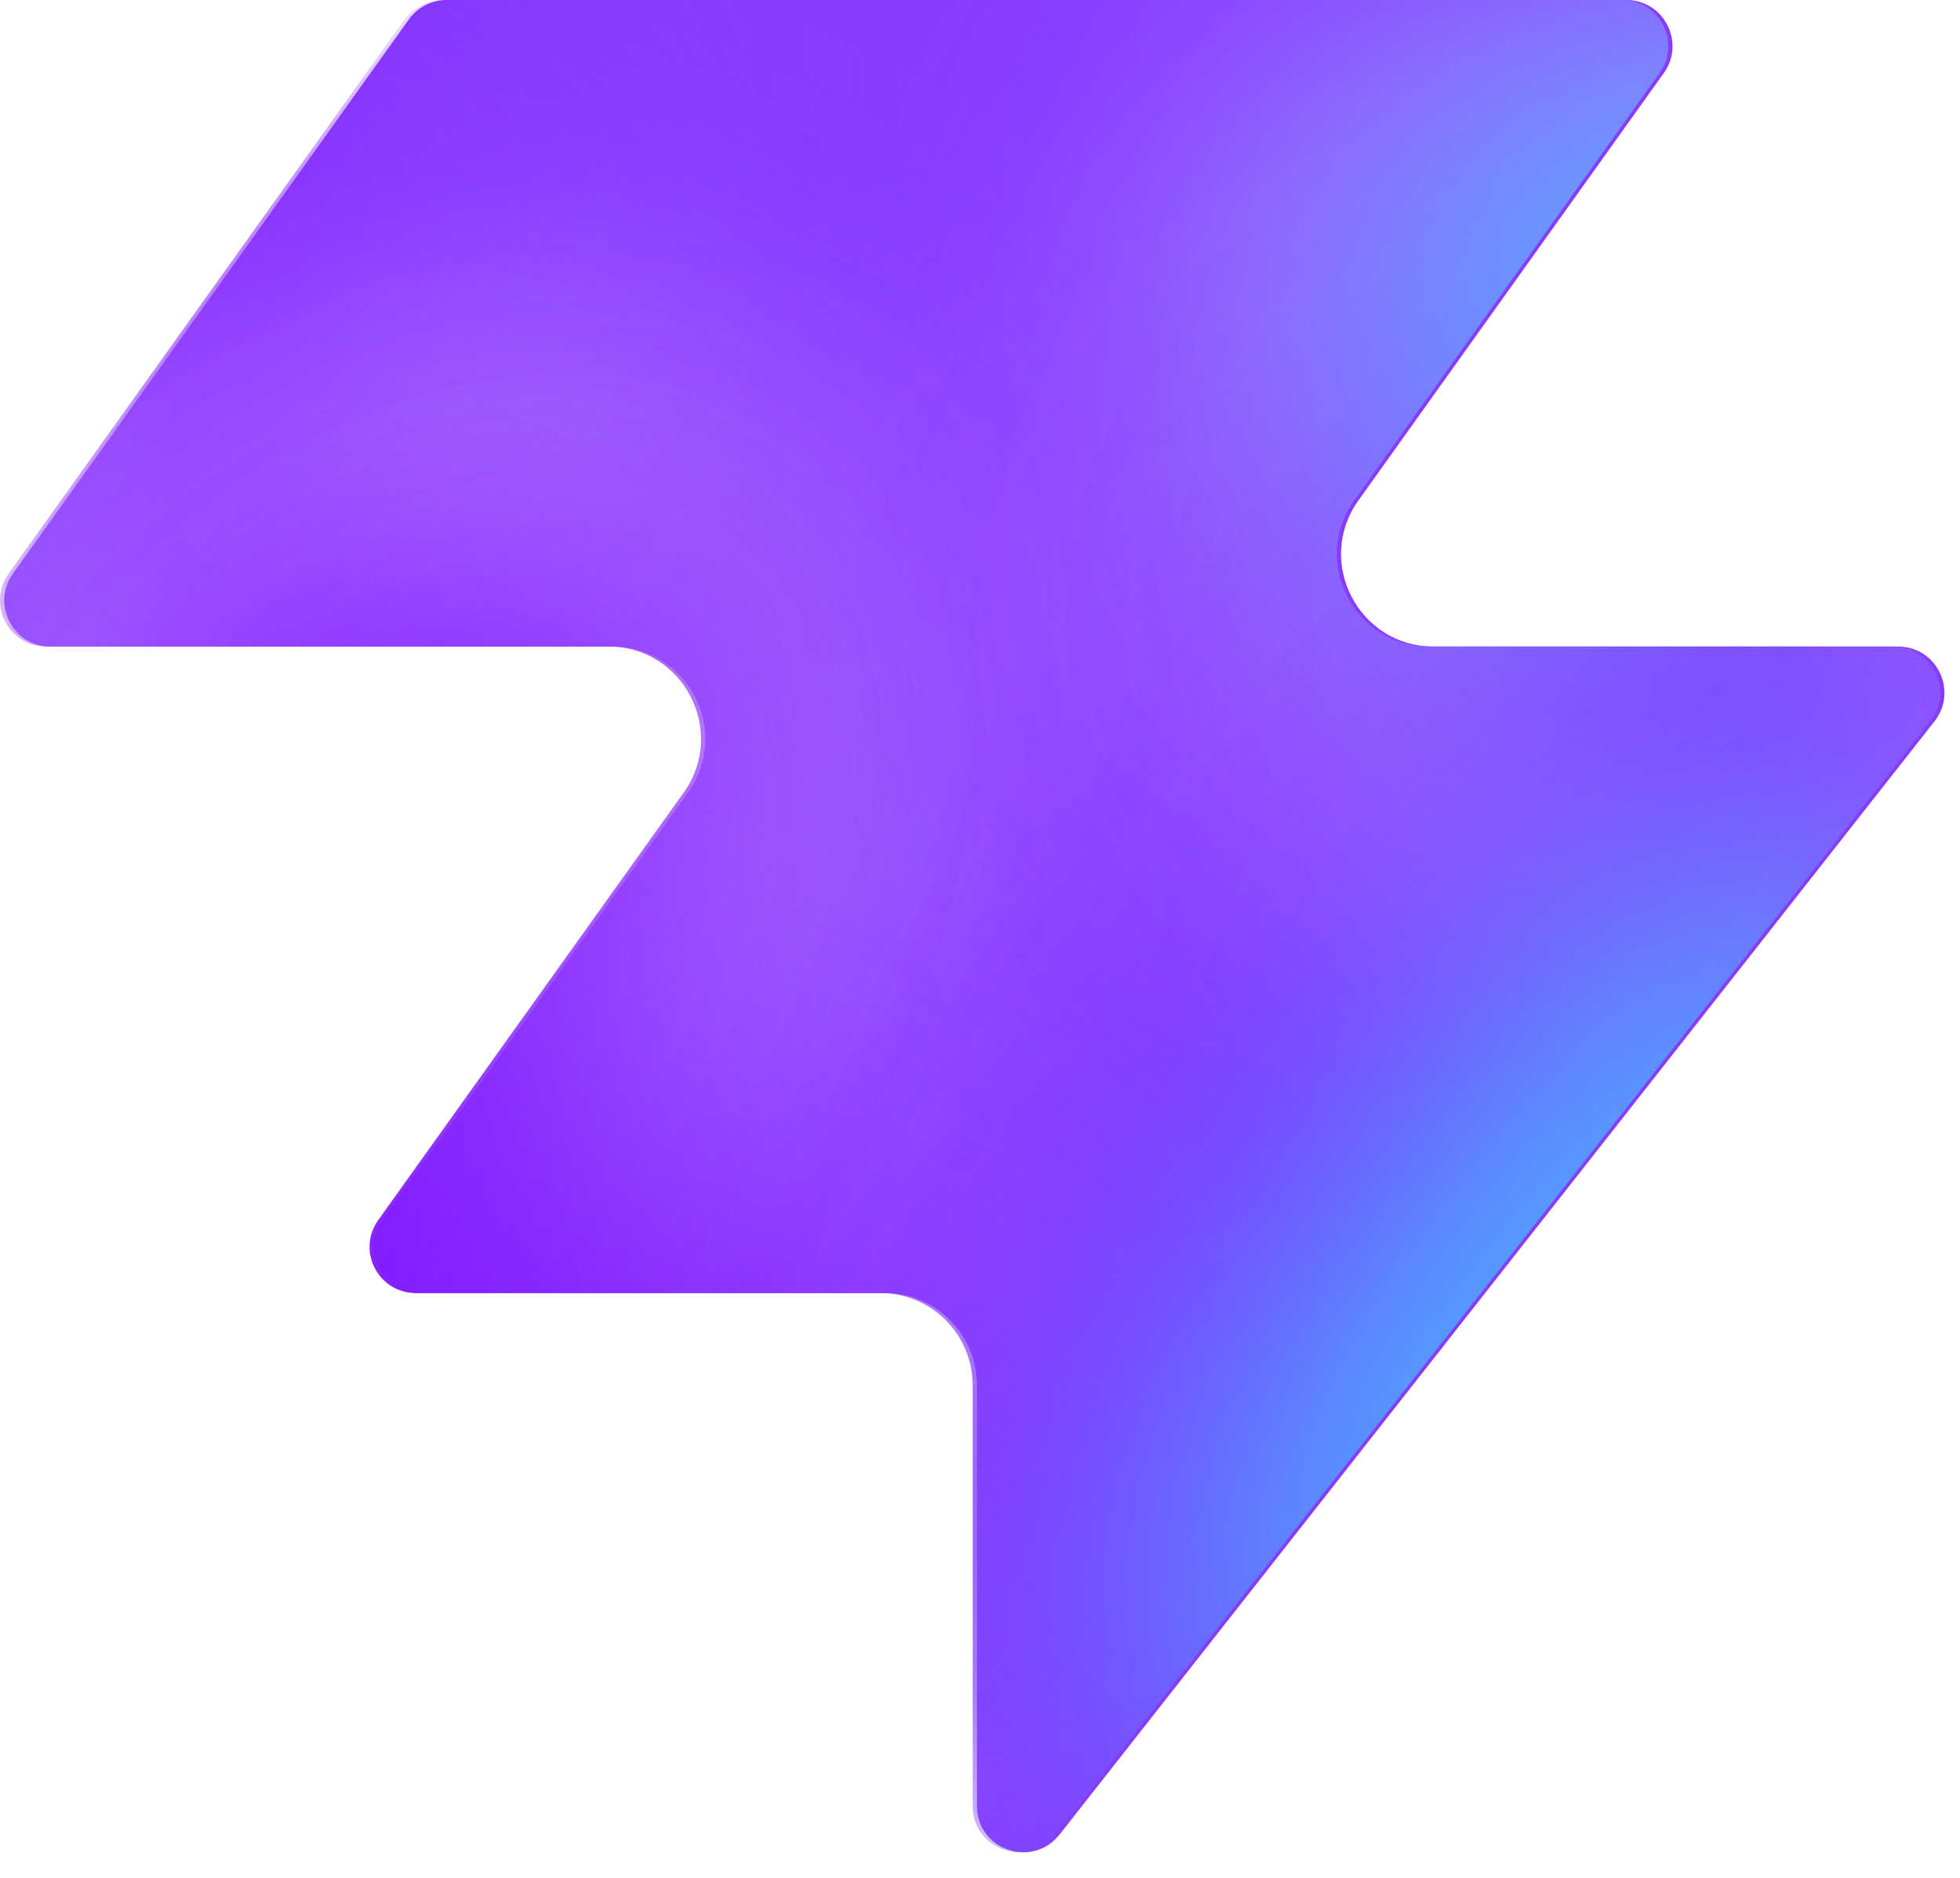
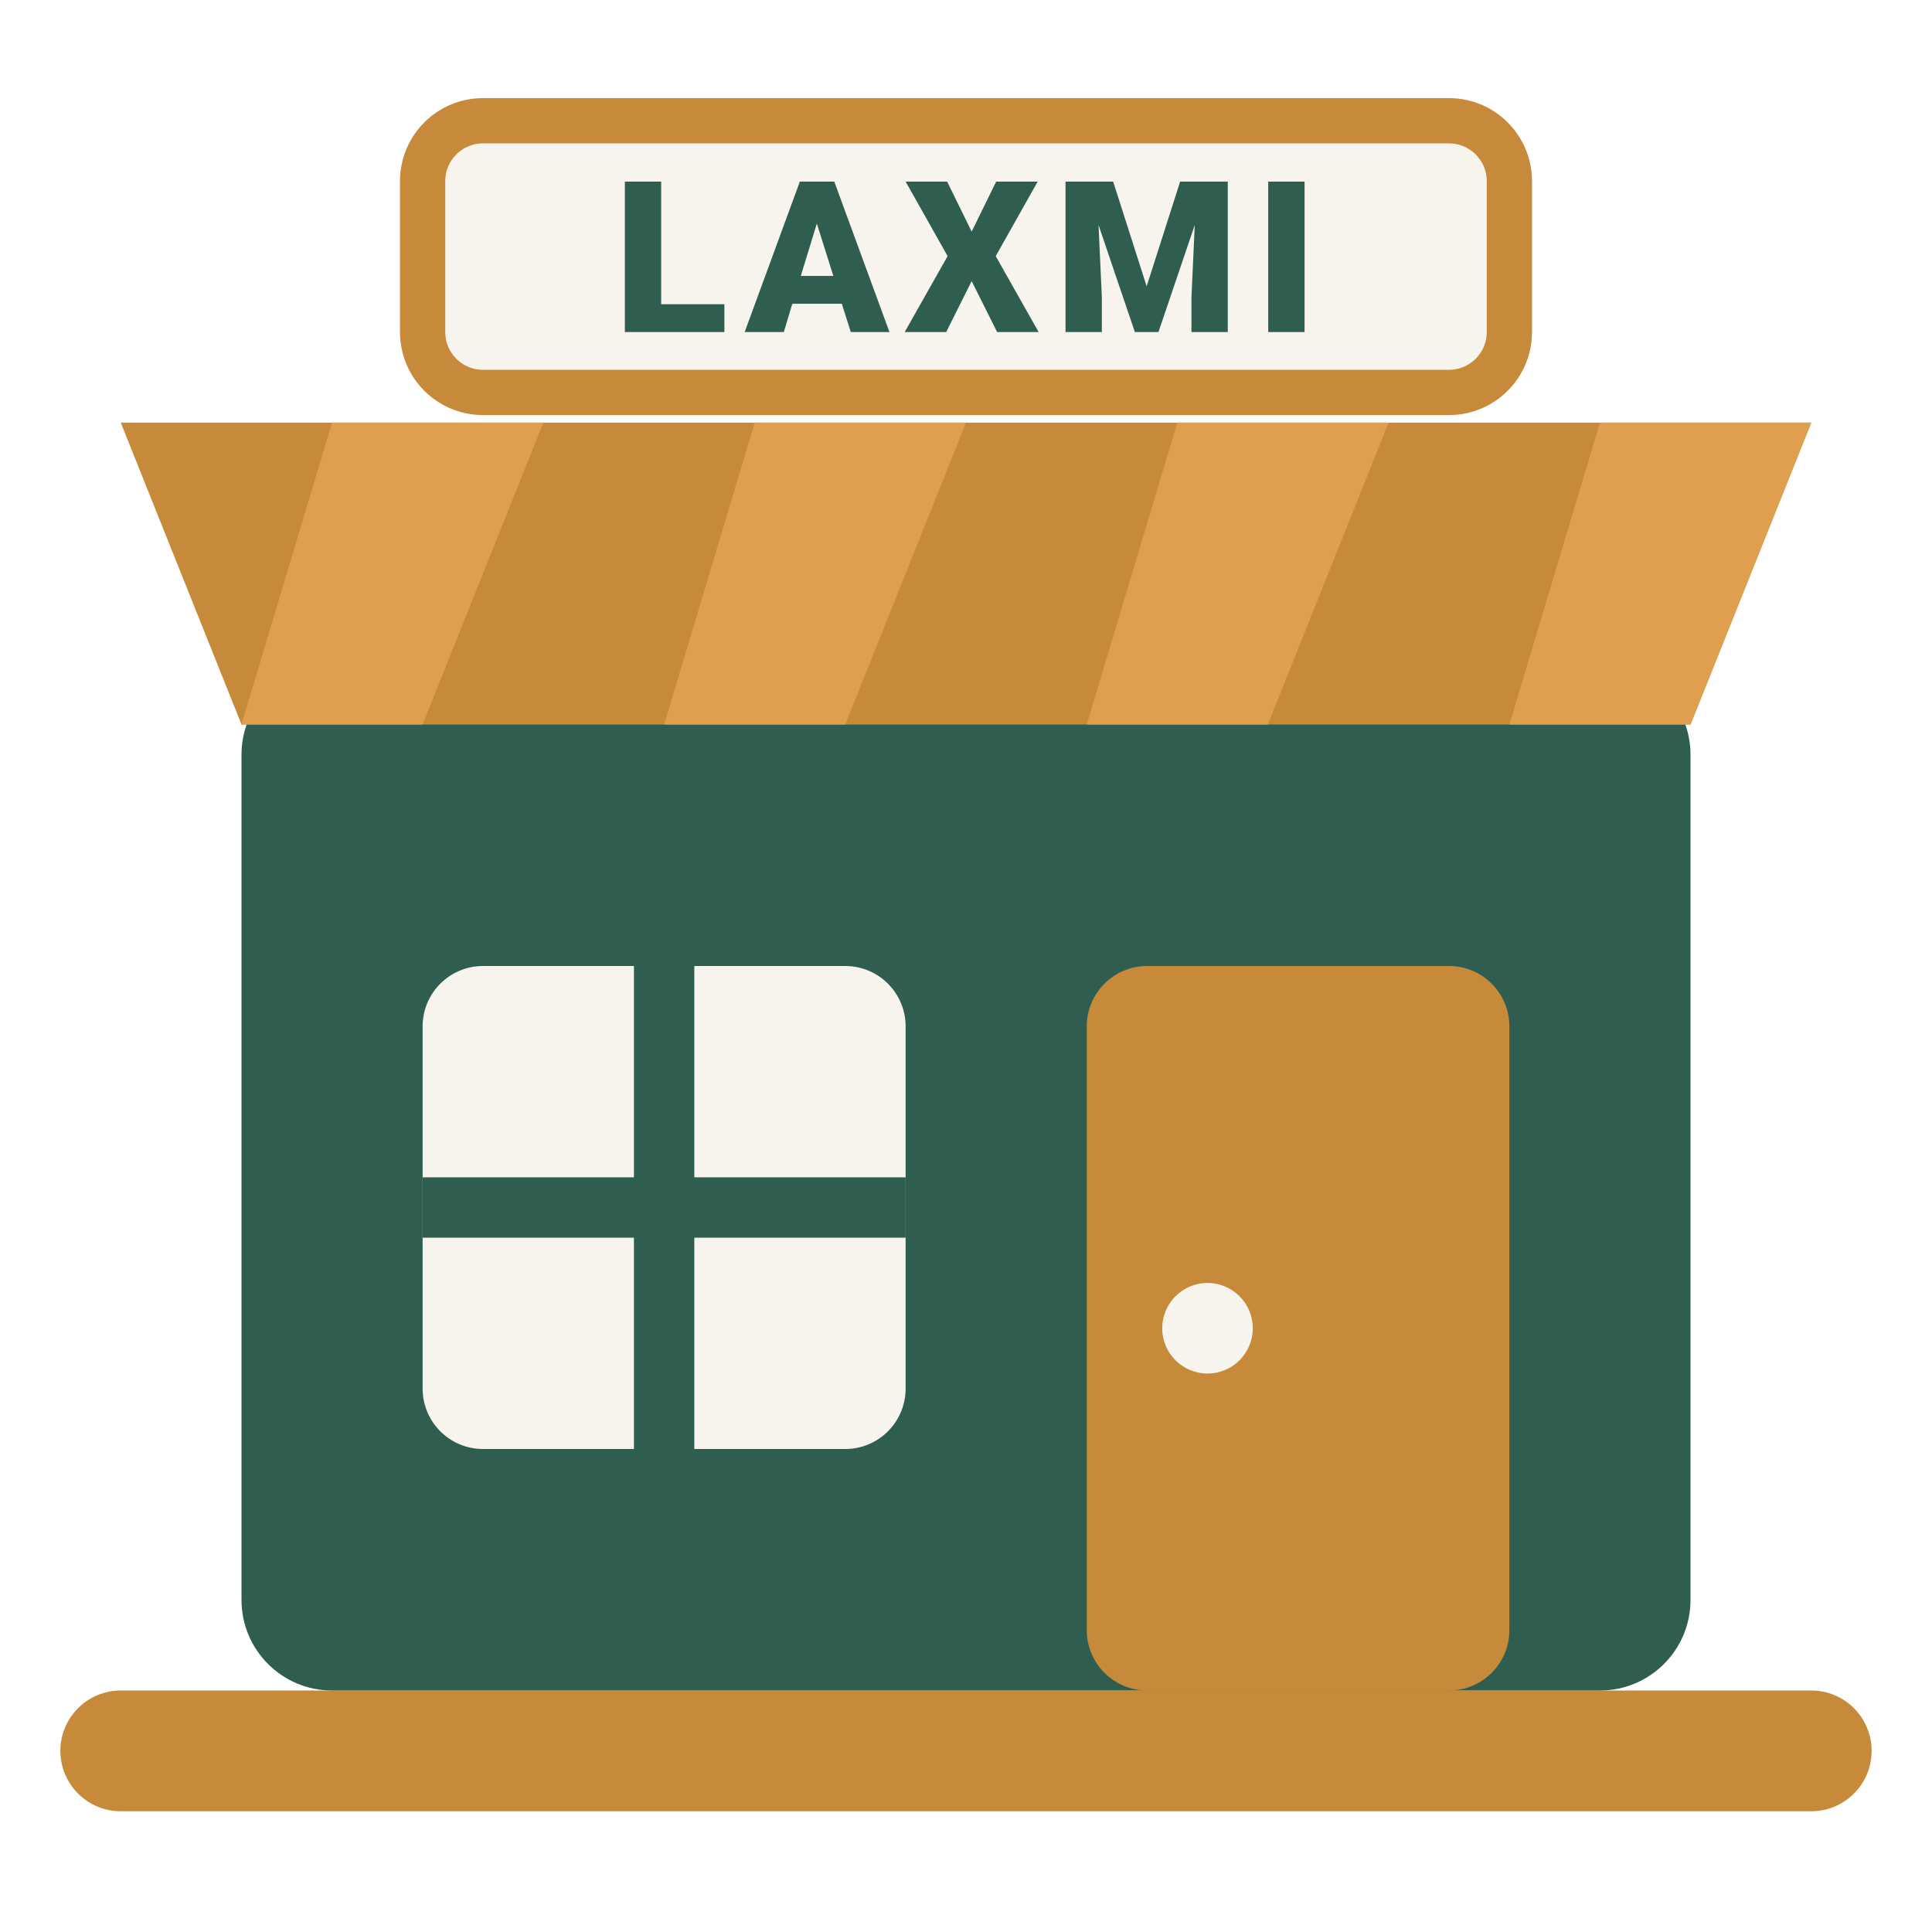
- <svg xmlns="http://www.w3.org/2000/svg" width="48" height="46" fill="none" viewBox="0 0 48 46">
-   <path fill="#863bff" d="M25.946 44.938c-.664.845-2.021.375-2.021-.698V33.937a2.26 2.26 0 0 0-2.262-2.262H10.287c-.92 0-1.456-1.04-.92-1.788l7.48-10.471c1.07-1.497 0-3.578-1.842-3.578H1.237c-.92 0-1.456-1.04-.92-1.788L10.013.474c.214-.297.556-.474.92-.474h28.894c.92 0 1.456 1.04.92 1.788l-7.48 10.471c-1.07 1.498 0 3.579 1.842 3.579h11.377c.943 0 1.473 1.088.89 1.83L25.947 44.94z" style="fill:#863bff;fill:color(display-p3 .525 .23 1);fill-opacity:1" />
-   <mask id="a" width="48" height="46" x="0" y="0" maskUnits="userSpaceOnUse" style="mask-type:alpha">
-     <path fill="#000" d="M25.842 44.938c-.664.844-2.021.375-2.021-.698V33.937a2.26 2.26 0 0 0-2.262-2.262H10.183c-.92 0-1.456-1.04-.92-1.788l7.48-10.471c1.07-1.498 0-3.579-1.842-3.579H1.133c-.92 0-1.456-1.04-.92-1.787L9.91.473c.214-.297.556-.474.92-.474h28.894c.92 0 1.456 1.04.92 1.788l-7.48 10.471c-1.07 1.498 0 3.578 1.842 3.578h11.377c.943 0 1.473 1.088.89 1.832L25.843 44.94z" style="fill:#000;fill-opacity:1" />
-   </mask>
-   <g mask="url(#a)">
-     <g filter="url(#b)">
-       <ellipse cx="5.508" cy="14.704" fill="#ede6ff" rx="5.508" ry="14.704" style="fill:#ede6ff;fill:color(display-p3 .927 .903 1);fill-opacity:1" transform="matrix(.00324 1 1 -.00324 -4.47 31.516)" />
-     </g>
-     <g filter="url(#c)">
-       <ellipse cx="10.399" cy="29.851" fill="#ede6ff" rx="10.399" ry="29.851" style="fill:#ede6ff;fill:color(display-p3 .927 .903 1);fill-opacity:1" transform="matrix(.00324 1 1 -.00324 -39.328 7.883)" />
-     </g>
-     <g filter="url(#d)">
-       <ellipse cx="5.508" cy="30.487" fill="#7e14ff" rx="5.508" ry="30.487" style="fill:#7e14ff;fill:color(display-p3 .492 .077 1);fill-opacity:1" transform="rotate(89.814 -25.913 -14.639)scale(1 -1)" />
-     </g>
-     <g filter="url(#e)">
-       <ellipse cx="5.508" cy="30.599" fill="#7e14ff" rx="5.508" ry="30.599" style="fill:#7e14ff;fill:color(display-p3 .492 .077 1);fill-opacity:1" transform="rotate(89.814 -32.644 -3.334)scale(1 -1)" />
-     </g>
-     <g filter="url(#f)">
-       <ellipse cx="5.508" cy="30.599" fill="#7e14ff" rx="5.508" ry="30.599" style="fill:#7e14ff;fill:color(display-p3 .492 .077 1);fill-opacity:1" transform="matrix(.00324 1 1 -.00324 -34.34 30.47)" />
-     </g>
-     <g filter="url(#g)">
-       <ellipse cx="14.072" cy="22.078" fill="#ede6ff" rx="14.072" ry="22.078" style="fill:#ede6ff;fill:color(display-p3 .927 .903 1);fill-opacity:1" transform="rotate(93.35 24.506 48.493)scale(-1 1)" />
-     </g>
-     <g filter="url(#h)">
-       <ellipse cx="3.47" cy="21.501" fill="#7e14ff" rx="3.47" ry="21.501" style="fill:#7e14ff;fill:color(display-p3 .492 .077 1);fill-opacity:1" transform="rotate(89.009 28.708 47.59)scale(-1 1)" />
-     </g>
-     <g filter="url(#i)">
-       <ellipse cx="3.47" cy="21.501" fill="#7e14ff" rx="3.47" ry="21.501" style="fill:#7e14ff;fill:color(display-p3 .492 .077 1);fill-opacity:1" transform="rotate(89.009 28.708 47.59)scale(-1 1)" />
-     </g>
-     <g filter="url(#j)">
-       <ellipse cx=".387" cy="8.972" fill="#7e14ff" rx="4.407" ry="29.108" style="fill:#7e14ff;fill:color(display-p3 .492 .077 1);fill-opacity:1" transform="rotate(39.51 .387 8.972)" />
-     </g>
-     <g filter="url(#k)">
-       <ellipse cx="47.523" cy="-6.092" fill="#7e14ff" rx="4.407" ry="29.108" style="fill:#7e14ff;fill:color(display-p3 .492 .077 1);fill-opacity:1" transform="rotate(37.892 47.523 -6.092)" />
-     </g>
-     <g filter="url(#l)">
-       <ellipse cx="41.412" cy="6.333" fill="#47bfff" rx="5.971" ry="9.665" style="fill:#47bfff;fill:color(display-p3 .28 .748 1);fill-opacity:1" transform="rotate(37.892 41.412 6.333)" />
-     </g>
-     <g filter="url(#m)">
-       <ellipse cx="-1.879" cy="38.332" fill="#7e14ff" rx="4.407" ry="29.108" style="fill:#7e14ff;fill:color(display-p3 .492 .077 1);fill-opacity:1" transform="rotate(37.892 -1.88 38.332)" />
-     </g>
-     <g filter="url(#n)">
-       <ellipse cx="-1.879" cy="38.332" fill="#7e14ff" rx="4.407" ry="29.108" style="fill:#7e14ff;fill:color(display-p3 .492 .077 1);fill-opacity:1" transform="rotate(37.892 -1.88 38.332)" />
-     </g>
-     <g filter="url(#o)">
-       <ellipse cx="35.651" cy="29.907" fill="#7e14ff" rx="4.407" ry="29.108" style="fill:#7e14ff;fill:color(display-p3 .492 .077 1);fill-opacity:1" transform="rotate(37.892 35.651 29.907)" />
-     </g>
-     <g filter="url(#p)">
-       <ellipse cx="38.418" cy="32.4" fill="#47bfff" rx="5.971" ry="15.297" style="fill:#47bfff;fill:color(display-p3 .28 .748 1);fill-opacity:1" transform="rotate(37.892 38.418 32.4)" />
-     </g>
-   </g>
-   <defs>
-     <filter id="b" width="60.045" height="41.654" x="-19.77" y="16.149" color-interpolation-filters="sRGB" filterUnits="userSpaceOnUse">
-       <feFlood flood-opacity="0" result="BackgroundImageFix" />
-       <feBlend in="SourceGraphic" in2="BackgroundImageFix" result="shape" />
-       <feGaussianBlur result="effect1_foregroundBlur_2002_17158" stdDeviation="7.659" />
-     </filter>
-     <filter id="c" width="90.34" height="51.437" x="-54.613" y="-7.533" color-interpolation-filters="sRGB" filterUnits="userSpaceOnUse">
-       <feFlood flood-opacity="0" result="BackgroundImageFix" />
-       <feBlend in="SourceGraphic" in2="BackgroundImageFix" result="shape" />
-       <feGaussianBlur result="effect1_foregroundBlur_2002_17158" stdDeviation="7.659" />
-     </filter>
-     <filter id="d" width="79.355" height="29.4" x="-49.64" y="2.03" color-interpolation-filters="sRGB" filterUnits="userSpaceOnUse">
-       <feFlood flood-opacity="0" result="BackgroundImageFix" />
-       <feBlend in="SourceGraphic" in2="BackgroundImageFix" result="shape" />
-       <feGaussianBlur result="effect1_foregroundBlur_2002_17158" stdDeviation="4.596" />
-     </filter>
-     <filter id="e" width="79.579" height="29.4" x="-45.045" y="20.029" color-interpolation-filters="sRGB" filterUnits="userSpaceOnUse">
-       <feFlood flood-opacity="0" result="BackgroundImageFix" />
-       <feBlend in="SourceGraphic" in2="BackgroundImageFix" result="shape" />
-       <feGaussianBlur result="effect1_foregroundBlur_2002_17158" stdDeviation="4.596" />
-     </filter>
-     <filter id="f" width="79.579" height="29.4" x="-43.513" y="21.178" color-interpolation-filters="sRGB" filterUnits="userSpaceOnUse">
-       <feFlood flood-opacity="0" result="BackgroundImageFix" />
-       <feBlend in="SourceGraphic" in2="BackgroundImageFix" result="shape" />
-       <feGaussianBlur result="effect1_foregroundBlur_2002_17158" stdDeviation="4.596" />
-     </filter>
-     <filter id="g" width="74.749" height="58.852" x="15.756" y="-17.901" color-interpolation-filters="sRGB" filterUnits="userSpaceOnUse">
-       <feFlood flood-opacity="0" result="BackgroundImageFix" />
-       <feBlend in="SourceGraphic" in2="BackgroundImageFix" result="shape" />
-       <feGaussianBlur result="effect1_foregroundBlur_2002_17158" stdDeviation="7.659" />
-     </filter>
-     <filter id="h" width="61.377" height="25.362" x="23.548" y="2.284" color-interpolation-filters="sRGB" filterUnits="userSpaceOnUse">
-       <feFlood flood-opacity="0" result="BackgroundImageFix" />
-       <feBlend in="SourceGraphic" in2="BackgroundImageFix" result="shape" />
-       <feGaussianBlur result="effect1_foregroundBlur_2002_17158" stdDeviation="4.596" />
-     </filter>
-     <filter id="i" width="61.377" height="25.362" x="23.548" y="2.284" color-interpolation-filters="sRGB" filterUnits="userSpaceOnUse">
-       <feFlood flood-opacity="0" result="BackgroundImageFix" />
-       <feBlend in="SourceGraphic" in2="BackgroundImageFix" result="shape" />
-       <feGaussianBlur result="effect1_foregroundBlur_2002_17158" stdDeviation="4.596" />
-     </filter>
-     <filter id="j" width="56.045" height="63.649" x="-27.636" y="-22.853" color-interpolation-filters="sRGB" filterUnits="userSpaceOnUse">
-       <feFlood flood-opacity="0" result="BackgroundImageFix" />
-       <feBlend in="SourceGraphic" in2="BackgroundImageFix" result="shape" />
-       <feGaussianBlur result="effect1_foregroundBlur_2002_17158" stdDeviation="4.596" />
-     </filter>
-     <filter id="k" width="54.814" height="64.646" x="20.116" y="-38.415" color-interpolation-filters="sRGB" filterUnits="userSpaceOnUse">
-       <feFlood flood-opacity="0" result="BackgroundImageFix" />
-       <feBlend in="SourceGraphic" in2="BackgroundImageFix" result="shape" />
-       <feGaussianBlur result="effect1_foregroundBlur_2002_17158" stdDeviation="4.596" />
-     </filter>
-     <filter id="l" width="33.541" height="35.313" x="24.641" y="-11.323" color-interpolation-filters="sRGB" filterUnits="userSpaceOnUse">
-       <feFlood flood-opacity="0" result="BackgroundImageFix" />
-       <feBlend in="SourceGraphic" in2="BackgroundImageFix" result="shape" />
-       <feGaussianBlur result="effect1_foregroundBlur_2002_17158" stdDeviation="4.596" />
-     </filter>
-     <filter id="m" width="54.814" height="64.646" x="-29.286" y="6.009" color-interpolation-filters="sRGB" filterUnits="userSpaceOnUse">
-       <feFlood flood-opacity="0" result="BackgroundImageFix" />
-       <feBlend in="SourceGraphic" in2="BackgroundImageFix" result="shape" />
-       <feGaussianBlur result="effect1_foregroundBlur_2002_17158" stdDeviation="4.596" />
-     </filter>
-     <filter id="n" width="54.814" height="64.646" x="-29.286" y="6.009" color-interpolation-filters="sRGB" filterUnits="userSpaceOnUse">
-       <feFlood flood-opacity="0" result="BackgroundImageFix" />
-       <feBlend in="SourceGraphic" in2="BackgroundImageFix" result="shape" />
-       <feGaussianBlur result="effect1_foregroundBlur_2002_17158" stdDeviation="4.596" />
-     </filter>
-     <filter id="o" width="54.814" height="64.646" x="8.244" y="-2.416" color-interpolation-filters="sRGB" filterUnits="userSpaceOnUse">
-       <feFlood flood-opacity="0" result="BackgroundImageFix" />
-       <feBlend in="SourceGraphic" in2="BackgroundImageFix" result="shape" />
-       <feGaussianBlur result="effect1_foregroundBlur_2002_17158" stdDeviation="4.596" />
-     </filter>
-     <filter id="p" width="39.409" height="43.623" x="18.713" y="10.588" color-interpolation-filters="sRGB" filterUnits="userSpaceOnUse">
-       <feFlood flood-opacity="0" result="BackgroundImageFix" />
-       <feBlend in="SourceGraphic" in2="BackgroundImageFix" result="shape" />
-       <feGaussianBlur result="effect1_foregroundBlur_2002_17158" stdDeviation="4.596" />
-     </filter>
-   </defs>
+ <svg xmlns="http://www.w3.org/2000/svg" viewBox="0 0 64 64" width="64" height="64">
+   <rect x="2" y="56" width="60" height="4" rx="2" fill="#C68A3A" />
+   <rect x="8" y="22" width="48" height="34" rx="3" fill="#2F5D50" />
+   <rect x="14" y="32" width="16" height="16" rx="2" fill="#F7F4EE" />
+   <line x1="22" y1="32" x2="22" y2="48" stroke="#2F5D50" stroke-width="2" />
+   <line x1="14" y1="40" x2="30" y2="40" stroke="#2F5D50" stroke-width="2" />
+   <rect x="36" y="32" width="14" height="24" rx="2" fill="#C68A3A" />
+   <circle cx="40" cy="44" r="1.5" fill="#F7F4EE" />
+   <path d="M4 14 L60 14 L56 24 L8 24 Z" fill="#C68A3A" />
+   <path d="M11 14 L18 14 L14 24 L8 24 Z" fill="#DF9F4F" />
+   <path d="M25 14 L32 14 L28 24 L22 24 Z" fill="#DF9F4F" />
+   <path d="M39 14 L46 14 L42 24 L36 24 Z" fill="#DF9F4F" />
+   <path d="M53 14 L60 14 L56 24 L50 24 Z" fill="#DF9F4F" />
+   <rect x="14" y="4" width="36" height="9" rx="2" fill="#F7F4EE" stroke="#C68A3A" stroke-width="1.5" />
+   <text x="32" y="11" font-family="-apple-system, BlinkMacSystemFont, 'Segoe UI', Roboto, sans-serif" font-weight="900" font-size="7" fill="#2F5D50" text-anchor="middle" letter-spacing="0.5">LAXMI</text>
</svg>
